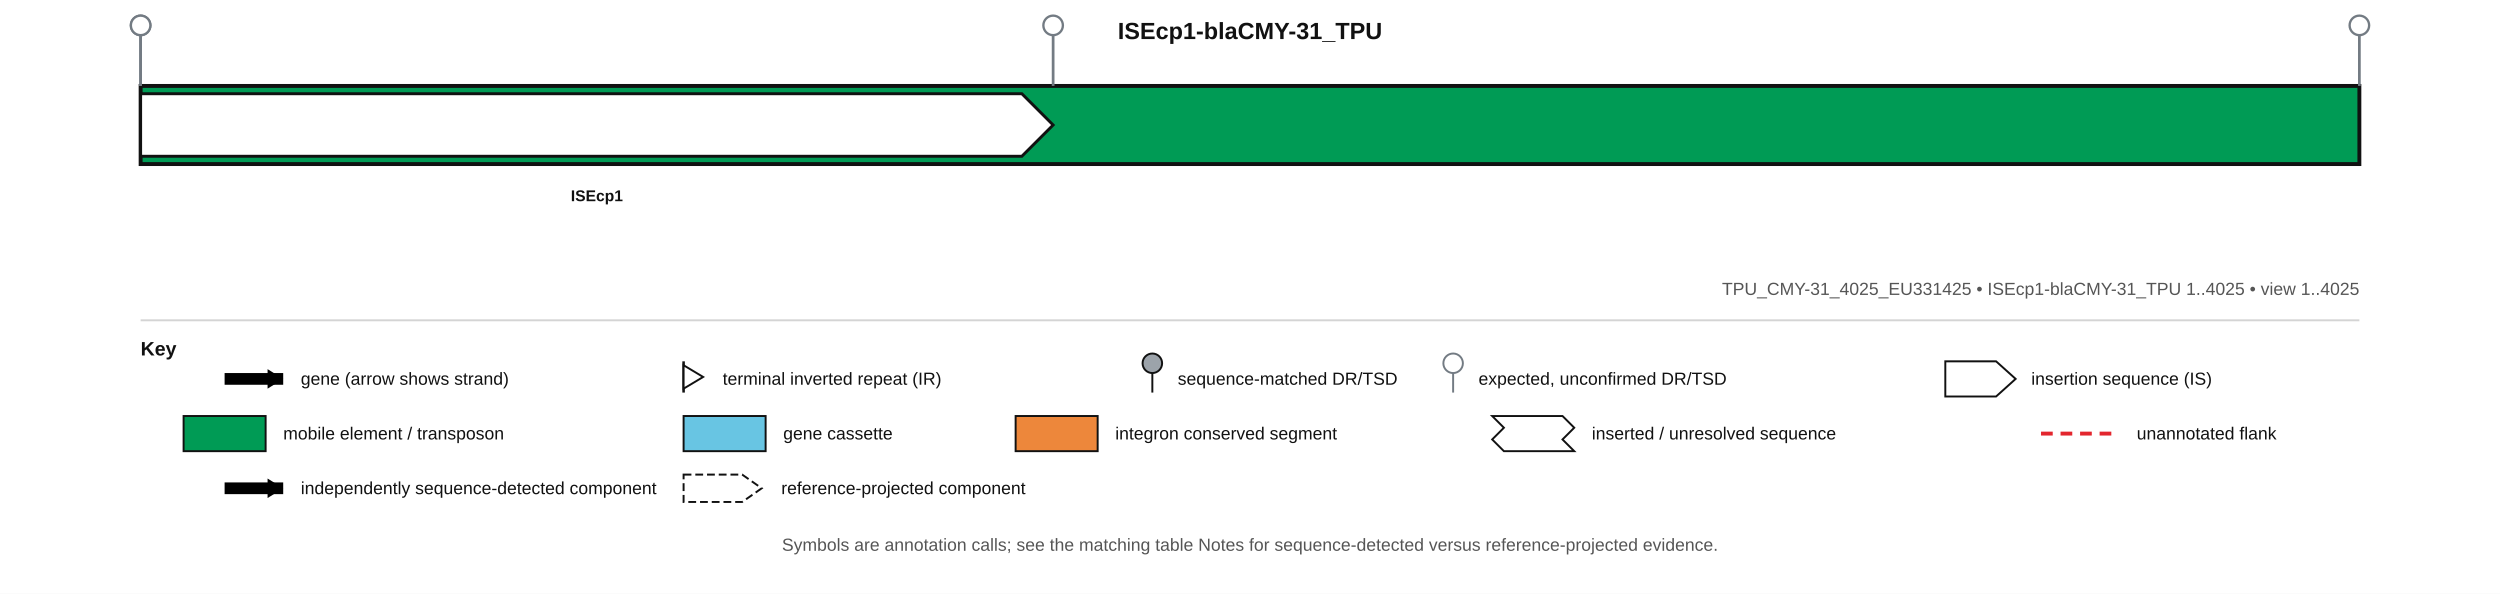
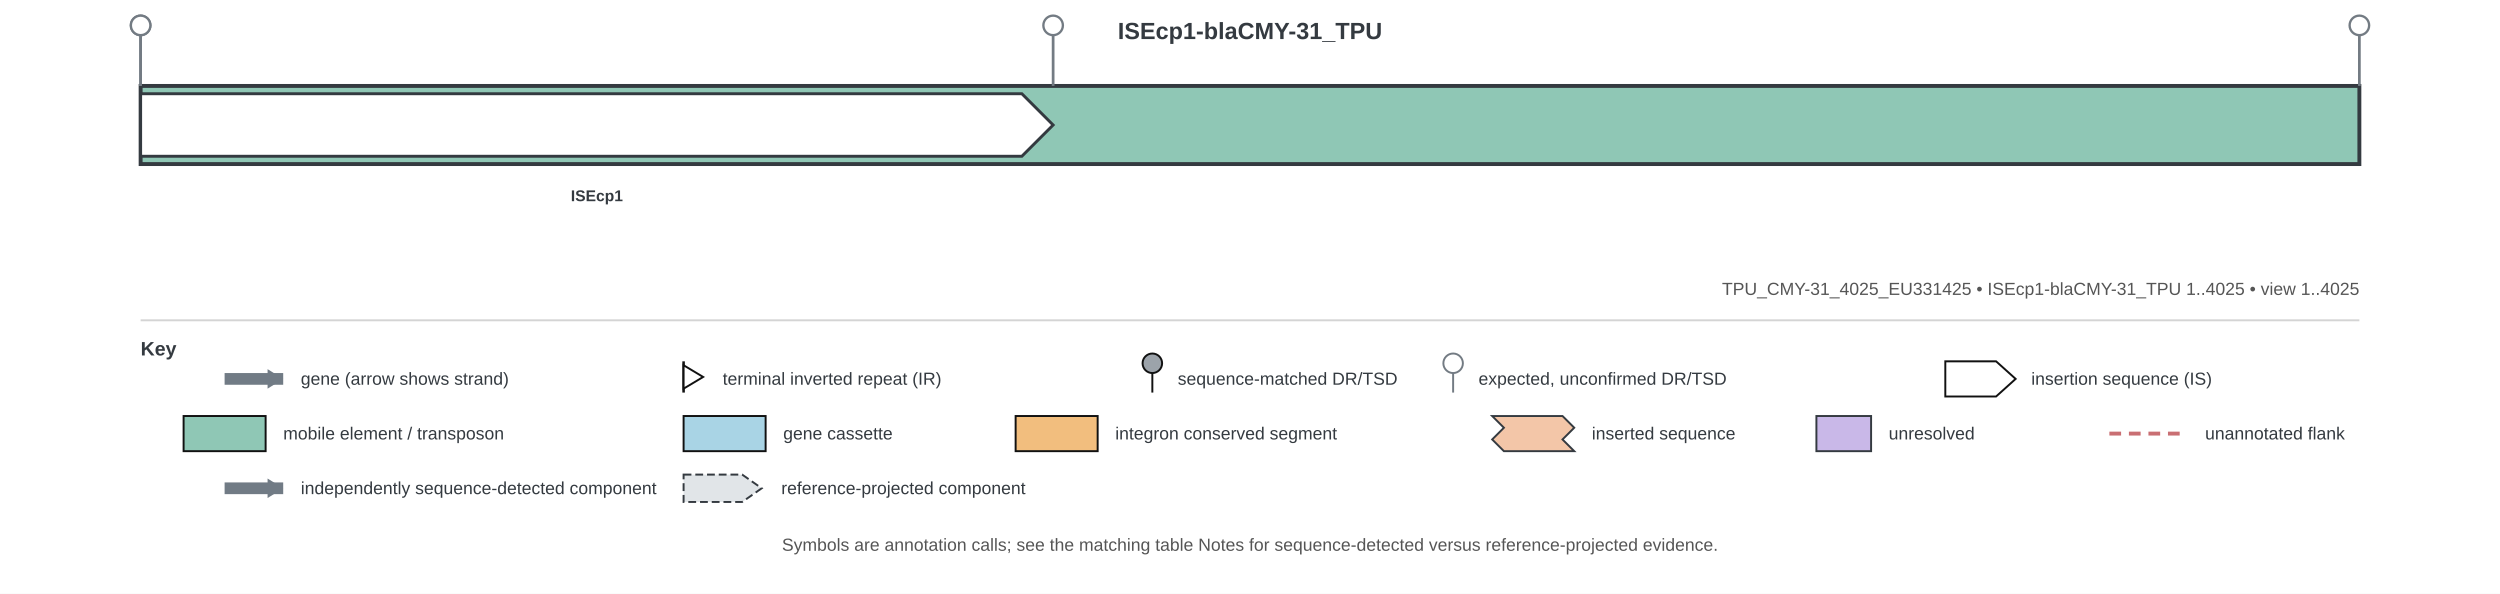
<svg xmlns="http://www.w3.org/2000/svg" width="1280" height="304" style="background:#fff;font-family:Arial,Helvetica,sans-serif">
  <rect x="0" y="0" width="1280" height="304" fill="#ffffff" />
-   <rect x="72.0" y="44" width="1136.0" height="40" fill="#009b55" stroke="#111111" stroke-width="2" />
-   <text x="640.0" y="20.0" text-anchor="middle" font-size="12" font-weight="bold" font-style="normal" fill="#111111">ISEcp1-blaCMY-31_TPU</text>
-   <polygon points="72.0,48.0 523.2,48.0 539.2,64.0 523.2,80.0 72.0,80.0" fill="#ffffff" stroke="#111111" stroke-width="1.5" />
-   <text x="305.6" y="103.0" text-anchor="middle" font-size="8" font-weight="bold" font-style="normal" fill="#111111">ISEcp1</text>
+   <rect x="72.0" y="44" width="1136.0" height="40" fill="#8fc7b5" stroke="#343a40" stroke-width="2" />
+   <text x="640.0" y="20.0" text-anchor="middle" font-size="12" font-weight="bold" font-style="normal" fill="#343a40">ISEcp1-blaCMY-31_TPU</text>
+   <polygon points="72.0,48.0 523.2,48.0 539.2,64.0 523.2,80.0 72.0,80.0" fill="#ffffff" stroke="#343a40" stroke-width="1.5" />
+   <text x="305.6" y="103.0" text-anchor="middle" font-size="8" font-weight="bold" font-style="normal" fill="#343a40">ISEcp1</text>
  <g>
    <line x1="72.0" y1="44" x2="72.0" y2="18" stroke="#737b83" stroke-width="1.4" />
    <circle cx="72.0" cy="13" r="5" fill="#ffffff" stroke="#737b83" stroke-width="1.2" />
  </g>
  <g>
    <line x1="1208.0" y1="44" x2="1208.0" y2="18" stroke="#737b83" stroke-width="1.4" />
    <circle cx="1208.0" cy="13" r="5" fill="#ffffff" stroke="#737b83" stroke-width="1.2" />
  </g>
  <g>
    <line x1="72.0" y1="44" x2="72.0" y2="18" stroke="#737b83" stroke-width="1.4" />
    <circle cx="72.0" cy="13" r="5" fill="#ffffff" stroke="#737b83" stroke-width="1.2" />
  </g>
  <g>
    <line x1="539.2" y1="44" x2="539.2" y2="18" stroke="#737b83" stroke-width="1.4" />
    <circle cx="539.2" cy="13" r="5" fill="#ffffff" stroke="#737b83" stroke-width="1.2" />
  </g>
  <text x="1208.0" y="151.0" text-anchor="end" font-size="9" font-weight="normal" font-style="normal" fill="#555">TPU_CMY-31_4025_EU331425 • ISEcp1-blaCMY-31_TPU 1..4025 • view 1..4025</text>
  <line x1="72" y1="164" x2="1208" y2="164" stroke="#d4d4d4" stroke-width="1" />
-   <text x="72.0" y="182.0" text-anchor="start" font-size="10" font-weight="bold" font-style="normal" fill="#111111">Key</text>
-   <line x1="115" y1="194" x2="145" y2="194" stroke="#000" stroke-width="6" />
-   <polygon points="145,194 137,189 137,199" fill="#000" />
-   <text x="154.0" y="197.0" text-anchor="start" font-size="9" font-weight="normal" font-style="normal" fill="#111111">gene (arrow shows strand)</text>
+   <text x="72.0" y="182.0" text-anchor="start" font-size="10" font-weight="bold" font-style="normal" fill="#343a40">Key</text>
+   <line x1="115" y1="194" x2="145" y2="194" stroke="#717b85" stroke-width="6" />
+   <polygon points="145,194 137,189 137,199" fill="#717b85" />
+   <text x="154.0" y="197.0" text-anchor="start" font-size="9" font-weight="normal" font-style="normal" fill="#343a40">gene (arrow shows strand)</text>
  <line x1="350" y1="201" x2="350" y2="185" stroke="#111" stroke-width="1.3" />
  <polygon points="350,187 360,193 350,199" fill="#fff" stroke="#111" />
-   <text x="370.0" y="197.0" text-anchor="start" font-size="9" font-weight="normal" font-style="normal" fill="#111111">terminal inverted repeat (IR)</text>
+   <text x="370.0" y="197.0" text-anchor="start" font-size="9" font-weight="normal" font-style="normal" fill="#343a40">terminal inverted repeat (IR)</text>
  <line x1="590" y1="201" x2="590" y2="187" stroke="#111" />
  <circle cx="590" cy="186" r="5" fill="#9ca3aa" stroke="#111" />
-   <text x="603.0" y="197.0" text-anchor="start" font-size="9" font-weight="normal" font-style="normal" fill="#111111">sequence-matched DR/TSD</text>
+   <text x="603.0" y="197.0" text-anchor="start" font-size="9" font-weight="normal" font-style="normal" fill="#343a40">sequence-matched DR/TSD</text>
  <line x1="744" y1="201" x2="744" y2="187" stroke="#737b83" />
  <circle cx="744" cy="186" r="5" fill="#fff" stroke="#737b83" />
-   <text x="757.0" y="197.0" text-anchor="start" font-size="9" font-weight="normal" font-style="normal" fill="#111111">expected, unconfirmed DR/TSD</text>
+   <text x="757.0" y="197.0" text-anchor="start" font-size="9" font-weight="normal" font-style="normal" fill="#343a40">expected, unconfirmed DR/TSD</text>
  <polygon points="996,185 1022,185 1032,194 1022,203 996,203" fill="#fff" stroke="#111" />
-   <text x="1040.0" y="197.0" text-anchor="start" font-size="9" font-weight="normal" font-style="normal" fill="#111111">insertion sequence (IS)</text>
-   <rect x="94" y="213" width="42" height="18" fill="#009b55" stroke="#111" />
-   <text x="145.0" y="225.0" text-anchor="start" font-size="9" font-weight="normal" font-style="normal" fill="#111111">mobile element / transposon</text>
-   <rect x="350" y="213" width="42" height="18" fill="#68c5e3" stroke="#111" />
-   <text x="401.0" y="225.0" text-anchor="start" font-size="9" font-weight="normal" font-style="normal" fill="#111111">gene cassette</text>
-   <rect x="520" y="213" width="42" height="18" fill="#ed873b" stroke="#111" />
-   <text x="571.0" y="225.0" text-anchor="start" font-size="9" font-weight="normal" font-style="normal" fill="#111111">integron conserved segment</text>
-   <polygon points="770,213 800,213 806,219 800,225 806,231 770,231 764,225 770,219 764,213" fill="#fff" stroke="#111" />
-   <text x="815.0" y="225.0" text-anchor="start" font-size="9" font-weight="normal" font-style="normal" fill="#111111">inserted / unresolved sequence</text>
-   <line x1="1045" y1="222" x2="1085" y2="222" stroke="#e3262e" stroke-width="2" stroke-dasharray="6,4" />
-   <text x="1094.0" y="225.0" text-anchor="start" font-size="9" font-weight="normal" font-style="normal" fill="#111111">unannotated flank</text>
-   <line x1="115" y1="250" x2="145" y2="250" stroke="#000" stroke-width="6" />
-   <polygon points="145,250 137,245 137,255" fill="#000" />
-   <text x="154.0" y="253.0" text-anchor="start" font-size="9" font-weight="normal" font-style="normal" fill="#111111">independently sequence-detected component</text>
-   <polygon points="350,243 380,243 390,250 380,257 350,257" fill="#fff" stroke="#111" stroke-dasharray="4,2" />
-   <text x="400.0" y="253.0" text-anchor="start" font-size="9" font-weight="normal" font-style="normal" fill="#111111">reference-projected component</text>
+   <text x="1040.0" y="197.0" text-anchor="start" font-size="9" font-weight="normal" font-style="normal" fill="#343a40">insertion sequence (IS)</text>
+   <rect x="94" y="213" width="42" height="18" fill="#8fc7b5" stroke="#111" />
+   <text x="145.0" y="225.0" text-anchor="start" font-size="9" font-weight="normal" font-style="normal" fill="#343a40">mobile element / transposon</text>
+   <rect x="350" y="213" width="42" height="18" fill="#a9d4e5" stroke="#111" />
+   <text x="401.0" y="225.0" text-anchor="start" font-size="9" font-weight="normal" font-style="normal" fill="#343a40">gene cassette</text>
+   <rect x="520" y="213" width="42" height="18" fill="#f2be7e" stroke="#111" />
+   <text x="571.0" y="225.0" text-anchor="start" font-size="9" font-weight="normal" font-style="normal" fill="#343a40">integron conserved segment</text>
+   <polygon points="770,213 800,213 806,219 800,225 806,231 770,231 764,225 770,219 764,213" fill="#f3c6a8" stroke="#343a40" />
+   <text x="815.0" y="225.0" text-anchor="start" font-size="9" font-weight="normal" font-style="normal" fill="#343a40">inserted sequence</text>
+   <rect x="930" y="213" width="28" height="18" fill="#c9b8e8" stroke="#343a40" />
+   <text x="967.0" y="225.0" text-anchor="start" font-size="9" font-weight="normal" font-style="normal" fill="#343a40">unresolved</text>
+   <line x1="1080" y1="222" x2="1120" y2="222" stroke="#c96f73" stroke-width="2" stroke-dasharray="6,4" />
+   <text x="1129.0" y="225.0" text-anchor="start" font-size="9" font-weight="normal" font-style="normal" fill="#343a40">unannotated flank</text>
+   <line x1="115" y1="250" x2="145" y2="250" stroke="#717b85" stroke-width="6" />
+   <polygon points="145,250 137,245 137,255" fill="#717b85" />
+   <text x="154.0" y="253.0" text-anchor="start" font-size="9" font-weight="normal" font-style="normal" fill="#343a40">independently sequence-detected component</text>
+   <polygon points="350,243 380,243 390,250 380,257 350,257" fill="#e1e5e8" stroke="#343a40" stroke-dasharray="4,2" />
+   <text x="400.0" y="253.0" text-anchor="start" font-size="9" font-weight="normal" font-style="normal" fill="#343a40">reference-projected component</text>
  <text x="640.0" y="282.0" text-anchor="middle" font-size="9" font-weight="normal" font-style="normal" fill="#555555">Symbols are annotation calls; see the matching table Notes for sequence-detected versus reference-projected evidence.</text>
</svg>
